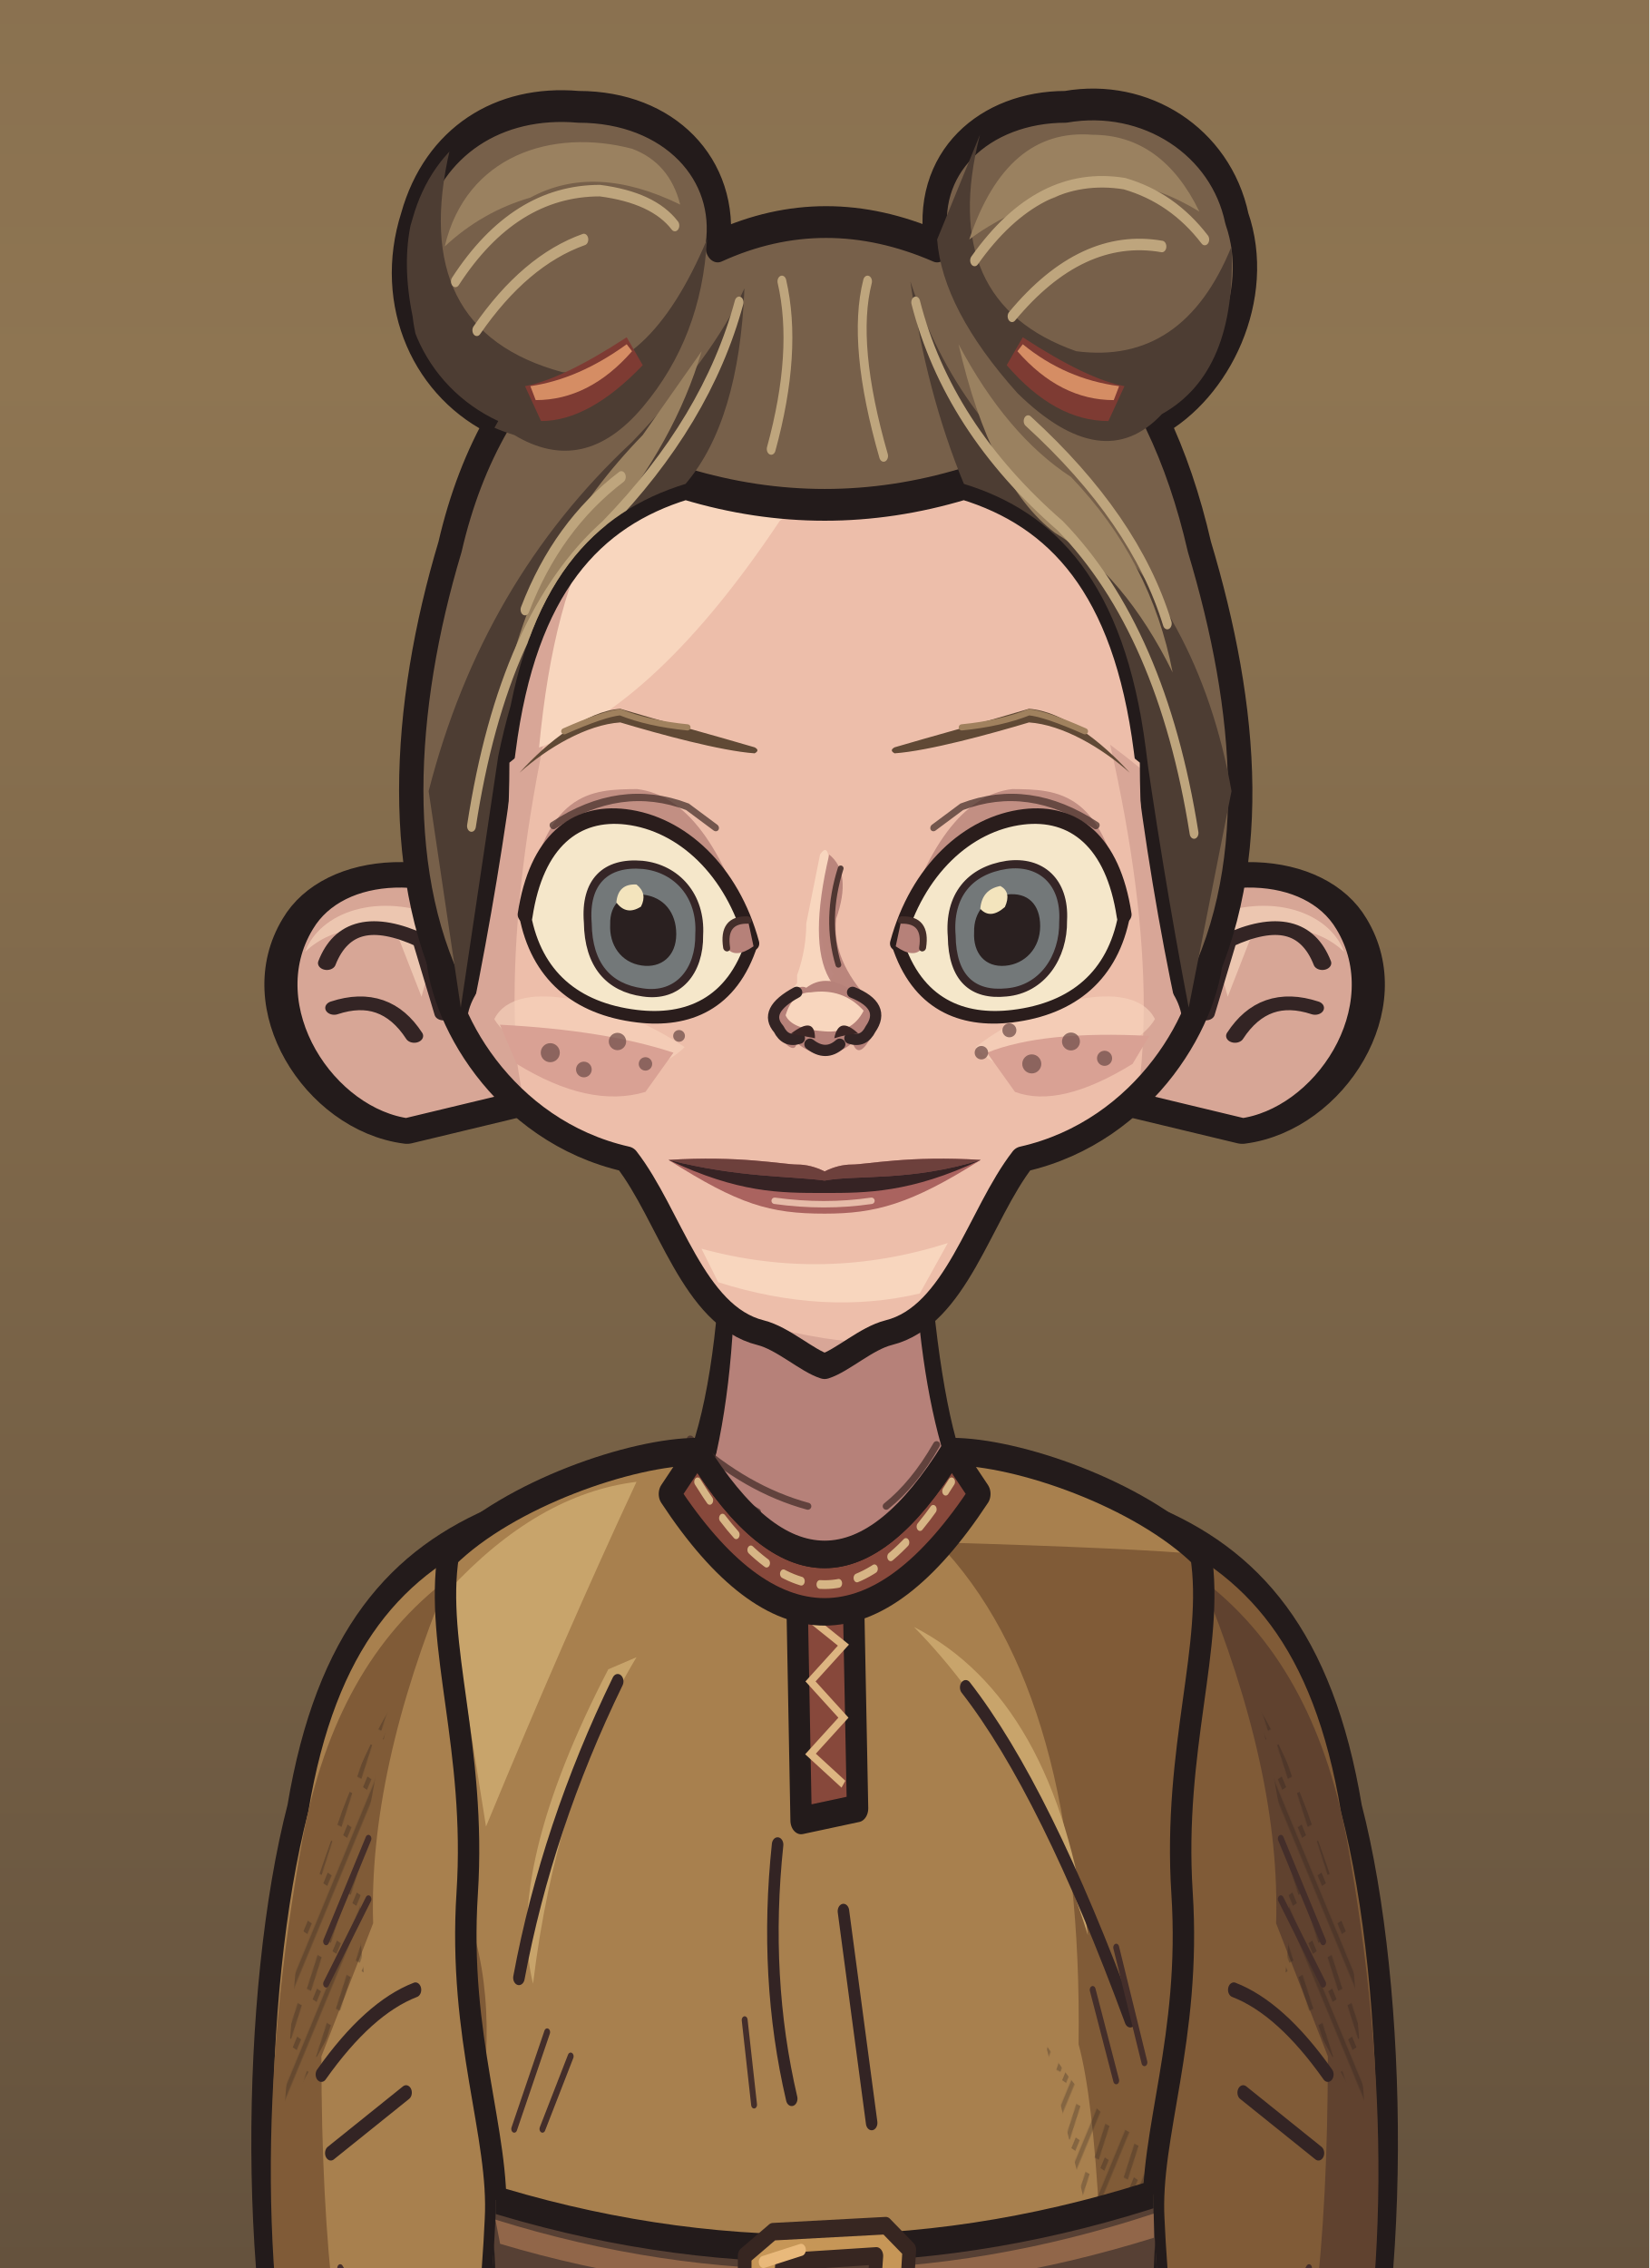
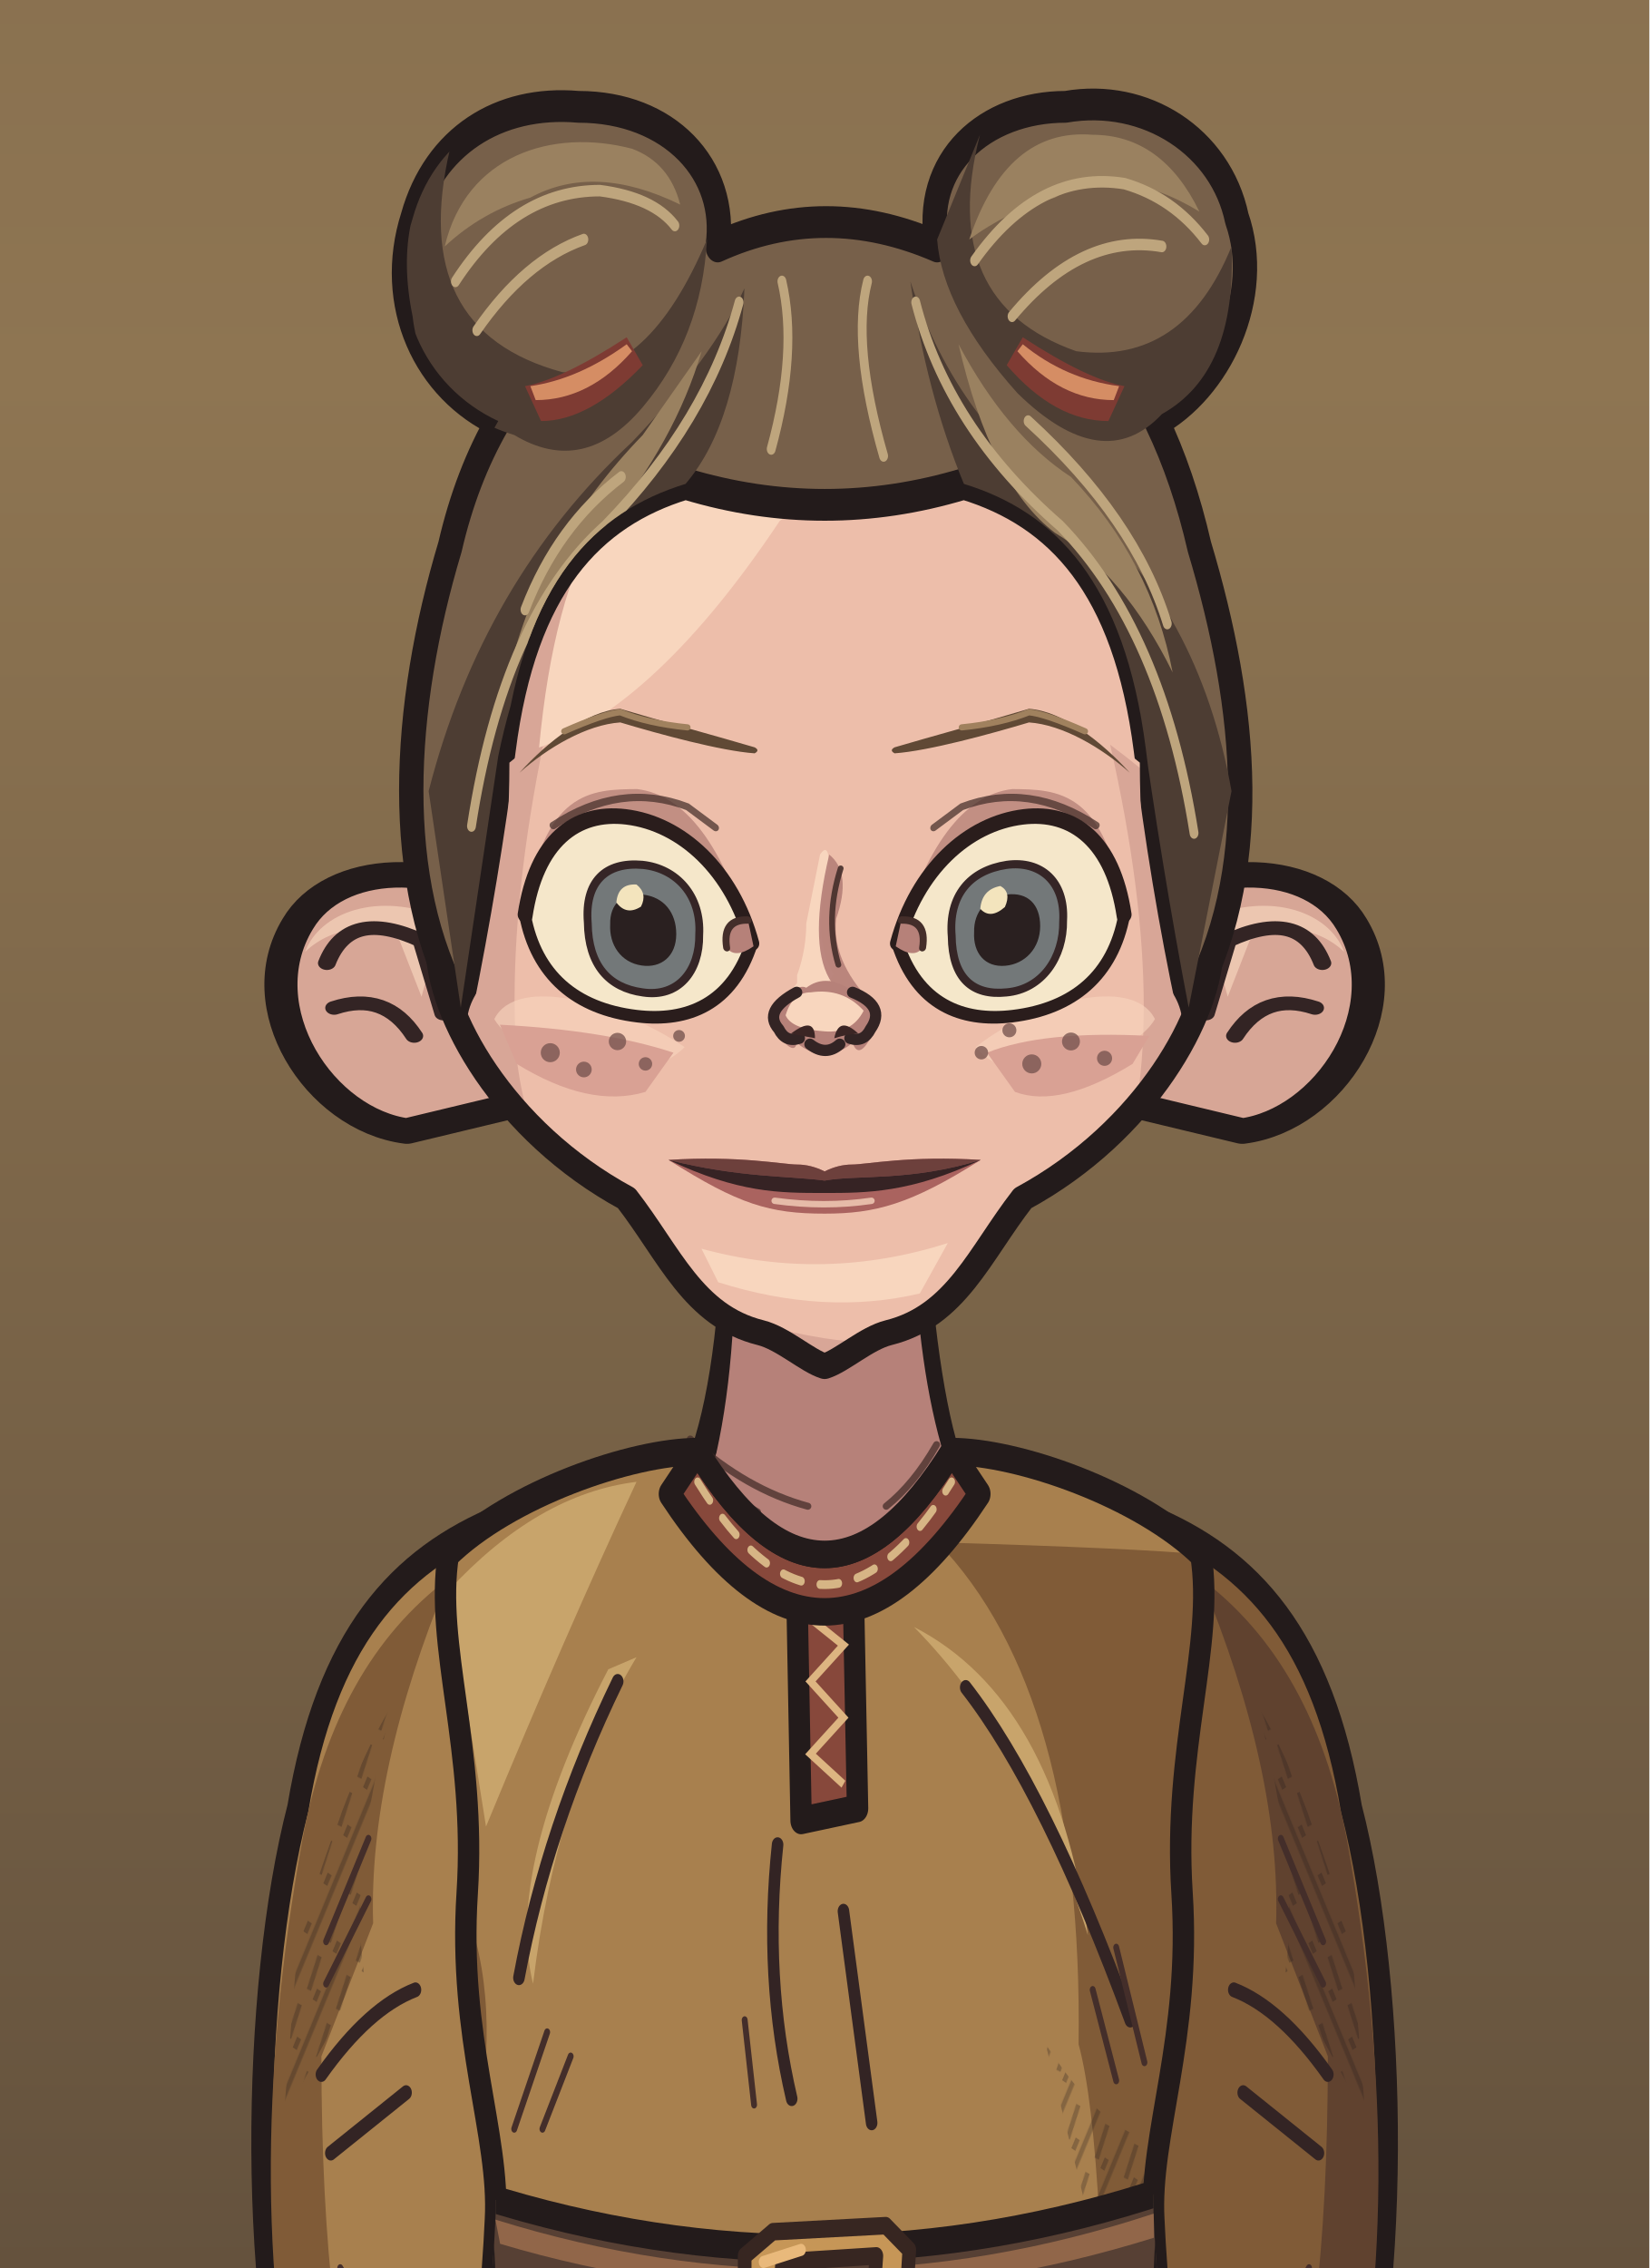
<svg xmlns="http://www.w3.org/2000/svg" xmlns:xlink="http://www.w3.org/1999/xlink" aria-labelledby="title" width="320" height="440" viewBox="0 0 320 440" role="img">
  <defs>
    <style>
      .edge {stroke:#231b1b;stroke-width:4.55;stroke-linecap:round;stroke-linejoin:round}
      .seam {fill:none;stroke:#332424;stroke-width:2.45;stroke-linecap:round;stroke-linejoin:round}
      .etch {fill:none;stroke:#442e2a;stroke-width:1.25;stroke-linecap:round}
      .hair-line {fill:none;stroke:#967661;stroke-width:1.45;stroke-linecap:round}
      .white {fill:#f5e7ca;stroke:#2a1d1c;stroke-width:2.65;stroke-linejoin:round}
      .label {fill:#efdfc1;font:600 20px Georgia,serif}
      .muted {fill:#b8aa96;font:13px 'Segoe UI',sans-serif}
      .section {fill:#dcbb8e;font:600 14px 'Segoe UI',sans-serif}
    </style>
    <linearGradient id="umber" x2="0" y2="1" gradientUnits="objectBoundingBox">
      <stop stop-color="#594639" />
      <stop offset=".56" stop-color="#8e7552" />
      <stop offset="1" stop-color="#3c3029" />
    </linearGradient>
    <linearGradient id="ash" x2="0" y2="1" gradientUnits="objectBoundingBox">
      <stop stop-color="#3b423d" />
      <stop offset=".56" stop-color="#7a7d67" />
      <stop offset="1" stop-color="#242b28" />
    </linearGradient>
    <linearGradient id="rose" x2="0" y2="1" gradientUnits="objectBoundingBox">
      <stop stop-color="#51404a" />
      <stop offset=".56" stop-color="#8a6972" />
      <stop offset="1" stop-color="#372c33" />
    </linearGradient>
    <pattern id="paper-grain" width="63" height="57" patternUnits="userSpaceOnUse">
      <path d="M1 16l2-1m21-4 5-2m16 7 6-1M12 32l3-1m16 11 4-1m20-14 4 1M4 51l5-1m41 0 9-2" fill="none" stroke="#231a1b" stroke-width=".85" opacity=".19" />
      <path d="M4 5l9-1m29 2 2-1M1 40l4-1m12 9 1-1m21-23 4-1m9 12 5-2" fill="none" stroke="#f0dbb5" stroke-width=".85" opacity=".23" />
      <path d="M16 19h.6m13-3h.7m28 6h.7m-39 15h.6m23 4h.6m-12 11h.7m29-39h.7" fill="none" stroke="#21191a" stroke-width="1.2" opacity=".28" stroke-linecap="round" />
    </pattern>
    <pattern id="ink-lines" width="7" height="9" patternUnits="userSpaceOnUse" patternTransform="rotate(28)">
      <path d="M1 -2V10m2.8-8 .6 6m1.9-1v5" stroke="#271d1d" stroke-width=".95" fill="none" opacity=".65" />
    </pattern>
    <radialGradient id="vignette" cx=".5" cy=".39" r=".72">
      <stop offset=".47" stop-color="#20191c" stop-opacity="0" />
      <stop offset="1" stop-color="#20191c" stop-opacity=".48" />
    </radialGradient>
    <g id="firs" fill="currentColor">
      <path d="M10 439Q15 379 12 300L9 220 15 146 15 54 19 80 21 147 28 230 25 326 29 439Z" />
      <path d="M17 169Q27 174 45 174L57 169 49 179 27 187 17 185                M18 194Q29 196 52 192L63 183 56 194 26 205 16 207                M15 225Q46 230 67 218L77 206 71 223 42 238 18 241                M17 252Q48 255 78 245L91 230 84 249 52 266 20 269                M14 282Q40 281 71 278L88 261 84 281 57 291 19 298                M19 312Q43 316 69 310L88 299 84 310 58 322 22 325" />
      <path d="M6 312 0 315V284L11 285M0 266 13 270V250L0 249M0 220 15 221 15 206 0 202                M0 180 16 181V167L0 165M0 141 15 150V138L0 133M0 112 17 127V118L0 104" />
      <path d="M64 440Q55 380 58 324L59 258 63 217 68 222 65 266 68 328 76 440Z                M63 291Q78 294 89 282L100 267 96 283 81 301 62 307                M63 323Q80 323 106 304L98 321 68 339                M63 316Q44 306 37 293L41 307 64 329Z" />
    </g>
    <g id="brambles" fill="none" stroke="currentColor" stroke-linecap="round" stroke-linejoin="round">
      <path stroke-width="3.8" d="M9 440Q13 401 21 380T26 333m-8 57Q39 375 43 352m-28 46Q6 377 0 376M41 440Q41 402 63 385m-20 44q26-6 39-30" />
      <path stroke-width="2" d="M23 364l14-13m-12 4-7-15m20 29 17-4m-15-1 1-11m13 49 2-17m2 14 18-5m-34 32q-12-10-17-10" />
    </g>
    <g id="night-scratches" fill="none" stroke="currentColor" stroke-width="1.2" stroke-linecap="round">
      <path d="M16 113q32-11 54-8m-30 9 16-3m184-40q19-4 44 1m-11 7 19 4                M24 335q33-3 68-16m-44 16 26-4m164-9q31 5 60-3m-39 8 38-3                M27 391q22-6 52-5m168 14q28-8 57-8m-40 11 24-4                M55 178l18-6m177 36 17 3m-12-4 17-1" />
    </g>
    <g id="shirt-setting">
      <rect width="320" height="440" fill="url(#umber)" />
      <path d="M50 217q24 8 64 1l-15 7-56 6m176-90q39-13 70-5l-26 4 28 2-64 6" fill="#856c54" opacity=".5" />
      <use xlink:href="#firs" style="color:#342827" opacity=".52" transform="translate(-26 8)" />
      <use xlink:href="#firs" style="color:#413128" opacity=".58" transform="translate(340 101) scale(-1 .81)" />
      <use xlink:href="#night-scratches" style="color:#dfbb87" opacity=".28" />
      <use xlink:href="#brambles" style="color:#291f22" opacity=".71" />
      <rect width="320" height="440" fill="url(#vignette)" />
      <rect width="320" height="440" fill="url(#paper-grain)" />
    </g>
    <g id="armor-setting">
      <rect width="320" height="440" fill="url(#ash)" />
      <path d="M42 173q49-4 68 3l-43 6 25 3-49 4m151 35q47 10 104-6l-26 14-62 8Z" fill="#707764" opacity=".48" />
      <use xlink:href="#firs" style="color:#27312c" opacity=".64" transform="translate(-36 30)" />
      <use xlink:href="#firs" style="color:#303833" opacity=".75" transform="translate(324 45) scale(-.86 1.03)" />
      <use xlink:href="#brambles" style="color:#252a27" opacity=".62" transform="translate(319 10) scale(-1 1)" />
      <use xlink:href="#night-scratches" style="color:#d8d8a9" opacity=".28" transform="translate(-2 21)" />
      <rect width="320" height="440" fill="url(#vignette)" />
      <rect width="320" height="440" fill="url(#paper-grain)" />
    </g>
    <g id="woman-setting">
      <rect width="320" height="440" fill="url(#rose)" />
      <path d="M44 235q40-4 76-1l-20 6-36 2 19 3-44 5m183-50q35 3 60-3l-24 9-31 2" fill="#775d65" opacity=".6" />
      <use xlink:href="#firs" style="color:#3b2b34" opacity=".58" transform="translate(-20 84) scale(.86 .91)" />
      <use xlink:href="#firs" style="color:#3d2e39" opacity=".68" transform="translate(327 54) scale(-.85 .98)" />
      <path d="M300 440q-2-82-6-173l-9-103 7-35 12 42 9 98 7 171Z                M294 195q-10-18-25-24l-15-1 13-4 11 2 18 15                M285 162q-13-22-34-27l-7 4 7-11 17 4 20 17                M303 242q-18-23-36-27l-13 3 15-9 11 2 21 15" fill="#3a2b33" opacity=".64" />
      <use xlink:href="#brambles" style="color:#2d2229" opacity=".8" transform="translate(12 6)" />
      <use xlink:href="#night-scratches" style="color:#e1b8a8" opacity=".28" transform="translate(0 7)" />
      <rect width="320" height="440" fill="url(#vignette)" />
      <rect width="320" height="440" fill="url(#paper-grain)" />
    </g>
    <pattern id="mail-rings" width="14" height="13" patternUnits="userSpaceOnUse" patternTransform="rotate(-7)">
      <path d="M-1 2q3-3 6 0 1 3-2 5Q0 8-1 5M6 2q3-3 6 0 1 3-2 5Q7 8 6 5M3 8q3-3 6 0 1 3-2 5-3 1-4-2M10 8q3-3 6 0" fill="none" stroke="#2d2c28" stroke-width="1.6" stroke-linecap="round" />
      <path d="M-.5 4q1.5-2 3-1m5 1q1.4-2 3-1M4 10q1.5-2 3-1m4 1q1.4-2 3-1" fill="none" stroke="#9a9b87" stroke-width="1.12" opacity=".78" stroke-linecap="round" />
    </pattern>
    <pattern id="armor-plates" width="47" height="24" patternUnits="userSpaceOnUse" patternTransform="translate(4 4) rotate(2)">
      <path d="M1 0l21 .7 1 18-3 3-17-1-1-4Zm24 1 19-1 2 15-3 7-19-2Z" fill="#85867a" stroke="#352e2a" stroke-width="1.75" stroke-linejoin="round" />
      <path d="M2 2l18 .2-.2 4L5 7 4 17Zm24 0 16-1 1 4-14 2-3 10Z" fill="#a9a58d" />
      <path d="M19 4l4 14-3 3-16-1 13-4Zm22 2 4 10-2 5-17-1 13-4Z" fill="#62655f" />
      <path d="M7 7l1-.5m6 12 3-2m16-7 5-1m-7 5 4-2" fill="none" stroke="#d0c0a0" stroke-width=".9" opacity=".76" />
      <path d="M6 12q2-2 2.7 1-1 2.2-2.7.5Zm12 1q1.8-2 2.4.6-1 2.6-2.5.8Zm11 1q1-2.2 2.8-1-.2 2.9-2.8 2.1Zm12-2q2.2-1.4 2.3.8-1 2.3-2.3.5Z" fill="#3c342d" />
    </pattern>
    <clipPath id="portrait-frame">
      <rect width="320" height="752" />
    </clipPath>
    <clipPath id="wardrobe-torso-mask">
      <path d="M133 273 C119 273 93 280 80 290 C77 305 86 322 84 346 C82 370 91 386 90 400 C89 418 82 476 57 622 Q160 641 263 622 C238 476 231 418 230 400 C229 386 238 370 236 346 C234 322 243 305 240 290 C227 280 201 273 187 273 Q160 307 133 273Z" />
    </clipPath>
    <clipPath id="wardrobe-sleeve-mask">
      <path d="M91 284C69 291 54 304 48 332C38 362 37 415 50 445H92L109 336Z" />
    </clipPath>
    <clipPath id="face-shape-clip">
-       <path d="M 160 54 C 194 54 221 71 225 128 C 226 143 229 156 229 169 C 229 181 217.52 202 195.4 207 C 187.636 217 183.5 235 171.44 238 C 167.44 239 163.168 243 160 244 C 156.832 243 152.56 239 148.56 238 C 136.5 235 132.364 217 124.6 207 C 102.48 202 91 181 91 169 C 91 156 94 143 95 128 C 99 71 126 54 160 54 Z" />
+       <path d="M 160 54 C 194 54 221 71 225 128 C 226 143 229 156 229 169 C 229 181 217.52 202 195.4 214 C 187.636 224 183.5 235 171.44 238 C 167.44 239 163.168 243 160 244 C 156.832 243 152.56 239 148.56 238 C 136.5 235 132.364 224 124.6 214 C 102.48 202 91 181 91 169 C 91 156 94 143 95 128 C 99 71 126 54 160 54 Z" />
    </clipPath>
    <clipPath id="face-features-eye-left">
      <path d="M-21 0 C-19 -13 -12 -19 -3 -19 C7 -19 16 -12 19.5 0 C16 11 8 15 -1 15 C-12 15 -19 10 -21 0Z" />
    </clipPath>
    <clipPath id="face-features-eye-right">
      <path d="M-21 0 C-19 -13 -12 -19 -3 -19 C7 -19 16 -12 19.5 0 C16 11 8 15 -1 15 C-12 15 -19 10 -21 0Z" />
    </clipPath>
    <clipPath id="face-features-nose-bridge">
      <path d="M154 144H167V179L172 185V187H149V185L154 179Z" />
    </clipPath>
    <mask id="hair-face-opening" maskUnits="userSpaceOnUse" x="0" y="0" width="320" height="440">
      <rect fill="white" x="0" y="0" width="320" height="440" />
      <g clip-path="url(#face-shape-clip)">
        <path d="M103.7 136.2C110.5 130.664 117.5 125.182 123.5 124.782C130.5 126.882 141.5 129.882 149 131.664Q160 139.664 171 131.664C178.5 129.882 189.5 126.882 196.5 124.782C202.5 125.182 209.5 130.664 216.3 136.2C216.3 145.2 216.9 149 216.9 166C216.9 175 224 175 224 184V300H96V184C96 175 103.1 175 103.1 166C103.1 149 103.7 145.2 103.7 136.2Z" fill="black" />
      </g>
    </mask>
    <clipPath id="hair-crown-clip">
      <path d="M92 176C79 158 81 133 90 110Q93 100 99 92C85 87 78 75 83 63C87 52 99 46 114 47C131 47 142 56 140 67Q160 60 181 67C178 55 190 47 205 47C220 45 234 52 237 63C242 74 234 87 222 92Q227 100 230 110C239 133 242 157 228 176Q223 158 220 139C216 115 203 105 186 101Q160 107 134 101C117 105 104 115 100 139Q97 157 92 176Z" />
    </clipPath>
    <clipPath id="full-costume-hands-clip">
      <rect x="0" y="447" width="320" height="305" />
    </clipPath>
  </defs>
  <svg width="320" height="440" viewBox="81.938 380.67 156.125 214.671" overflow="hidden">
    <rect width="320" height="752" fill="url(#umber)" />
    <g data-part="child-figure" transform="translate(160 731) scale(0.53) translate(-160 -661)">
      <g data-part="full-costume">
        <ellipse cx="160" cy="661" rx="98" ry="10" fill="#261f20" opacity=".5" />
        <g transform="matrix(1 0 0 .76 0 105.6)">
          <g>
            <g transform="translate(9 0)">
              <path d="M99 689Q119 683 138 691L142 718Q139 728 120 729H86Q72 728 77 717Q82 708 99 704Z" fill="#654939" class="edge" />
              <path d="M86 718Q108 706 137 711L139 720Q110 730 83 724Z" fill="#87624a" />
              <path d="M101 711L103 700Q115 704 136 707" class="etch" />
              <path d="M83 725Q108 731 137 724" class="seam" />
            </g>
          </g>
          <g transform="translate(320 0) scale(-1 1)">
            <g transform="translate(9 0)">
              <path d="M99 689Q119 683 138 691L142 718Q139 728 120 729H86Q72 728 77 717Q82 708 99 704Z" fill="#654939" class="edge" />
              <path d="M86 718Q108 706 137 711L139 720Q110 730 83 724Z" fill="#87624a" />
              <path d="M101 711L103 700Q115 704 136 707" class="etch" />
              <path d="M83 725Q108 731 137 724" class="seam" />
            </g>
          </g>
        </g>
      </g>
      <g clip-path="url(#portrait-frame)">
        <g data-part="neck">
          <g id="face-shape-neck">
            <path d="M 144 219 Q 143 249 137 263 Q 130 270 114 278 L 131 301 189 301 206 278 Q 190 270 183 263 Q 178 250 176 219 Z" fill="#e0b09f" class="edge" />
            <path d="M 144 224 176 224 Q 177 247 182 262 Q 178 275 160 277 Q 142 275 139 266 Q 144 249 144 224 Z" fill="#b68179" />
            <path d="M 136 257 q 10 9 21 12 m -16 -3 7 4 m 32 -12 q -4 7 -9 11" class="etch" opacity=".75" />
          </g>
        </g>
        <g data-part="wardrobe" transform="matrix(0.84 0 0 1.08 25.6 -35.6)">
          <path d="M91 284C69 291 54 304 48 332C38 362 37 415 50 445H92L109 336Z" fill="#a8804e" class="edge" data-part="sleeve-outline" data-side="left" />
          <path d="M49 337 Q56 308 80 294 Q63 326 64 351 L53 373 Q53 421 64 444 H50 Q35 397 49 337Z" fill="#805b37" />
          <path d="M48 354 Q59 326 68 315 Q59 342 62 359 L45 383Z" fill="url(#ink-lines)" opacity=".44" />
          <path d="M53 376 q10 -11 20 -14 m-18 27 16 -10 M52 414 q4 11 13 21" class="seam" />
          <path d="M54 354 l9 -17 m-9 24 9 -14 m-6 61 10 13" class="etch" />
          <g clip-path="url(#wardrobe-sleeve-mask)">
            <path d="M44.0 437Q71 444 97.0 437V445H44.0Z" fill="#805b37" />
            <path d="M44.0 437Q71 444 97.0 437" fill="none" stroke="#60422f" stroke-width="2" />
          </g>
          <g transform="translate(320 0) scale(-1 1)">
            <path d="M91 284C69 291 54 304 48 332C38 362 37 415 50 445H92L109 336Z" fill="#805b37" class="edge" data-part="sleeve-outline" data-side="right" />
            <path d="M49 337 Q56 308 80 294 Q63 326 64 351 L53 373 Q53 421 64 444 H50 Q35 397 49 337Z" fill="#60422f" />
            <path d="M48 354 Q59 326 68 315 Q59 342 62 359 L45 383Z" fill="url(#ink-lines)" opacity=".44" />
            <path d="M53 376 q10 -11 20 -14 m-18 27 16 -10 M52 414 q4 11 13 21" class="seam" />
            <path d="M54 354 l9 -17 m-9 24 9 -14 m-6 61 10 13" class="etch" />
            <g clip-path="url(#wardrobe-sleeve-mask)">
              <path d="M44.0 437Q71 444 97.0 437V445H44.0Z" fill="#805b37" />
              <path d="M44.0 437Q71 444 97.0 437" fill="none" stroke="#60422f" stroke-width="2" />
            </g>
          </g>
          <path d="M133 273 C119 273 93 280 80 290 C77 305 86 322 84 346 C82 370 91 386 90 400 C89 418 82 476 57 622 Q160 641 263 622 C238 476 231 418 230 400 C229 386 238 370 236 346 C234 322 243 305 240 290 C227 280 201 273 187 273 Q160 307 133 273Z" fill="#a8804e" />
          <g data-part="torso" clip-path="url(#wardrobe-torso-mask)">
            <path d="M80 296 Q99 280 120 278 Q105 303 88 335Z" fill="#c8a46b" />
            <path d="M184 288 Q227 289 240 290 L268 632 H213 Q226 405 214 371 Q215 313 184 288Z" fill="#805b37" />
            <path d="M81 344 Q91 359 87 381 L72 402 L64 359Z" fill="#805b37" />
            <path d="M207 371 Q223 390 235 386 L234 416 L220 412Z" fill="url(#ink-lines)" opacity=".42" />
            <path d="M120 307 Q103 329 98 361 Q92 342 114 309Z M179 302 Q209 314 216 353 Q203 321 179 302Z" fill="#c8a46b" />
            <path d="M133 412Q124 460 113 617Q100 602 133 412Z M174 418Q185 444 197 619Q183 606 174 418Z" fill="#c8a46b" opacity=".68" />
            <path d="M134 423Q120 480 113 610 M158 447Q157 490 150 612" class="etch" />
            <path d="M62 615Q160 634 258 615" class="seam" />
            <path d="M116 311 Q101 335 95 360 M190 312 Q207 329 225 367 M150 338 q-3 22 3 42 m11 -31 6 35 M184 420q5 12 6 24" class="seam" />
            <path d="M101 369 l-7 16 m12 -12 -6 12 M222 355 l6 19 m-11 -12 5 15 M143 367 l2 14 m65 44 4 13" class="etch" />
            <path d="M154 292h12l1 40-12 2Z" fill="#87483b" class="edge" />
            <path d="M156 300l8 5-7 6 7 6-7 6 7 5" fill="none" stroke="#ddb581" stroke-width="1.4" />
            <path d="M133 273 Q160 307 187 273 L193 280 Q160 319 127 280Z" fill="#87483b" class="edge" />
            <path d="M133 278 Q160 312 187 278" fill="none" stroke="#d6b585" stroke-width="1.45" stroke-dasharray="4 4" stroke-linecap="round" />
          </g>
          <path d="M133 273 C119 273 93 280 80 290 C77 305 86 322 84 346 C82 370 91 386 90 400 C89 418 82 476 57 622 Q160 641 263 622 C238 476 231 418 230 400 C229 386 238 370 236 346 C234 322 243 305 240 290 C227 280 201 273 187 273 Q160 307 133 273Z" fill="none" class="edge" />
          <g data-part="belt" clip-path="url(#wardrobe-torso-mask)">
            <path d="M87 396 Q160 414 233 395 L232 413 Q160 430 88 414Z" fill="#574034" class="edge" />
            <path d="M90 400 Q160 417 230 399 L230 403 Q160 420 91 404Z" fill="#916649" />
            <path d="M92 410 Q160 426 228 409" fill="none" stroke="#bd9369" stroke-width="1.35" stroke-dasharray="3 3" stroke-linecap="round" />
            <path d="M149 402l24 -1 5 4-1 13-5 4-24 -1-5 -4v-11Z M151 407l-1 9 20 1 1 -11Z" fill="#c69657" fill-rule="evenodd" stroke="#372621" stroke-width="2.9" stroke-linejoin="round" />
            <path d="M156 412l16 -1m-25 -4 8 -2" fill="none" stroke="#e9b97b" stroke-width="2" stroke-linecap="round" />
          </g>
        </g>
        <g id="face-shape">
          <g id="face-shape-ears">
            <g transform="translate(101 179) scale(-1.3 1)">
              <path d="M -4 -15 C 7 -26 22 -25 27 -14 C 34 1 24 21 12 23 L -4 18 Z" fill="#d7a696" class="edge" />
              <path d="M 7 -15 C 16 -20 24 -16 26 -9 C 22 -14 16 -14 13 -11 L 10 -1 Z" fill="#f8d6be" opacity=".66" />
              <path d="M 23 -7 Q 20 -17 10 -11 L 7 2 M 22 1 Q 15 -2 11 6" class="seam" />
            </g>
            <g transform="translate(219 179) scale(1.3 1)">
              <path d="M -4 -15 C 7 -26 22 -25 27 -14 C 34 1 24 21 12 23 L -4 18 Z" fill="#d7a696" class="edge" />
              <path d="M 7 -15 C 16 -20 24 -16 26 -9 C 22 -14 16 -14 13 -11 L 10 -1 Z" fill="#f8d6be" opacity=".66" />
              <path d="M 23 -7 Q 20 -17 10 -11 L 7 2 M 22 1 Q 15 -2 11 6" class="seam" />
            </g>
          </g>
-           <path d="M 160 54 C 194 54 221 71 225 128 C 226 143 229 156 229 169 C 229 181 217.52 202 195.4 207 C 187.636 217 183.5 235 171.44 238 C 167.44 239 163.168 243 160 244 C 156.832 243 152.56 239 148.56 238 C 136.5 235 132.364 217 124.6 207 C 102.48 202 91 181 91 169 C 91 156 94 143 95 128 C 99 71 126 54 160 54 Z" fill="#edbeaa" />
+           <path d="M 160 54 C 194 54 221 71 225 128 C 226 143 229 156 229 169 C 229 181 217.52 202 195.4 214 C 187.636 224 183.5 235 171.44 238 C 167.44 239 163.168 243 160 244 C 156.832 243 152.56 239 148.56 238 C 136.5 235 132.364 224 124.6 214 C 102.48 202 91 181 91 169 C 91 156 94 143 95 128 C 99 71 126 54 160 54 Z" fill="#edbeaa" />
          <g clip-path="url(#face-shape-clip)">
            <path d="M 70 141 Q 104 91 123 84 Q 102 148 105 189 Q 110 231 160 239 Q 192 244 211 214 Q 223 186 211 133 Q 235 151 250 174 L 250 265 70 265 Z" fill="#d8a697" />
            <path d="M 109 133.5 Q 114 80 142 79 Q 173 70 195 88 Q 174 79 152 93 Q 130 126 109 133.5 Z" fill="#f8d6be" />
            <g transform="translate(160 0) scale(-1 1)">
              <path d="M 25 187 C 37 179 55 174 59 182 C 55 189 34 196 25 187 Z" fill="#f8d6be" opacity=".605" />
              <path d="M 27 188 Q 39 184 58 183 L 55 190 Q 42 198 32 195 Z" fill="#d9a194" />
            </g>
            <g transform="translate(160 0) scale(1 1)">
              <path d="M 27 187 C 37 179 55 174 59 182 C 55 189 34 196 27 187 Z" fill="#f8d6be" opacity=".605" />
              <path d="M 29 188 Q 39 184 58 185 L 55 190 Q 42 198 34 195 Z" fill="#d9a194" />
            </g>
            <path d="M 92 183 Q 99 211 120 232 L 132 247 119 248 Q 98 234 85 212 Z M 229 184 Q 224 217 203 241 L 193 250 209 247 Q 230 233 240 211 Z" fill="url(#ink-lines)" opacity=".14" />
            <path d="M 138 223 Q 160 229 182 222 L 177 231 Q 160 235 141 229 Z" fill="#f8d6be" />
            <circle cx="111" cy="188" r="1.7" fill="#76534e" opacity=".78" />
            <circle cx="117" cy="191" r="1.4" fill="#76534e" opacity=".78" />
            <circle cx="123" cy="186" r="1.55" fill="#76534e" opacity=".78" />
            <circle cx="128" cy="190" r="1.2" fill="#76534e" opacity=".78" />
            <circle cx="134" cy="185" r="1.05" fill="#76534e" opacity=".78" />
            <circle cx="188" cy="188" r="1.2" fill="#76534e" opacity=".78" />
            <circle cx="193" cy="184" r="1.25" fill="#76534e" opacity=".78" />
            <circle cx="197" cy="190" r="1.7" fill="#76534e" opacity=".78" />
            <circle cx="204" cy="186" r="1.6" fill="#76534e" opacity=".78" />
            <circle cx="210" cy="189" r="1.35" fill="#76534e" opacity=".78" />
          </g>
-           <path d="M 160 54 C 194 54 221 71 225 128 C 226 143 229 156 229 169 C 229 181 217.52 202 195.4 207 C 187.636 217 183.5 235 171.44 238 C 167.44 239 163.168 243 160 244 C 156.832 243 152.56 239 148.56 238 C 136.5 235 132.364 217 124.6 207 C 102.48 202 91 181 91 169 C 91 156 94 143 95 128 C 99 71 126 54 160 54 Z" fill="none" class="edge" />
+           <path d="M 160 54 C 194 54 221 71 225 128 C 226 143 229 156 229 169 C 229 181 217.52 202 195.4 214 C 187.636 224 183.5 235 171.44 238 C 167.44 239 163.168 243 160 244 C 156.832 243 152.56 239 148.56 238 C 136.5 235 132.364 224 124.6 214 C 102.48 202 91 181 91 169 C 91 156 94 143 95 128 C 99 71 126 54 160 54 Z" fill="none" class="edge" />
        </g>
        <g clip-path="url(#face-shape-clip)">
          <g data-part="eyes">
            <g transform="matrix(1 0.12 0 1.04 127.5 166)">
              <path d="M-21 0 C-18 -22 -9 -23 -1 -24 Q12 -24 19.5 0Z" fill="#b68179" opacity=".78" />
              <path d="M-16 -16 Q-4 -25 8 -22 L13 -19" class="etch" opacity=".72" />
              <path d="M-21 0 C-19 -13 -12 -19 -3 -19 C7 -19 16 -12 19.5 0 C16 11 8 15 -1 15 C-12 15 -19 10 -21 0Z" class="white" style="stroke-width:2.15" />
              <g clip-path="url(#face-features-eye-left)">
                <g transform="translate(0 0) scale(1 1)">
                  <path d="M-9.8 0 C-10.4 -7 -6.6 -10.9 0 -11.1 C6.1 -11.2 10.5 -7 10.1 -.3 C10.2 5.9 6.4 11 0 10.8 C-6.1 10.7 -9.7 7.2 -9.8 0Z" fill="#737879" stroke="#352526" stroke-width="1.4" />
                  <path d="M-5.8 -.2C-5.9-3.8-3.5-6 .1-6 3.8-6 6-3.6 6 .1 6 3.9 3.3 6.3-.2 6.2-3.9 6.1-6 3.3-5.8-.2Z" fill="#2a2020" />
                  <path d="M-4.7-4.1Q-4.4-7.4-1.1-7.6 .9-6.3-.3-3.9-2.9-2-4.7-4.1Z" fill="#f3e4bd" />
                </g>
              </g>
              <path d="M-21 0 C-19 -13 -12 -19 -3 -19 C7 -19 16 -12 19.5 0" fill="none" stroke="#2a1d1c" stroke-width="2.65" stroke-linecap="round" />
              <path d="M18.8 -3.8 Q14.2 -3.4 15 1.4 Q16.5 3.2 19.8 .6Z" fill="#b68179" />
              <path d="M18.8 -3.8 Q14.2 -3.4 15 1.4" class="etch" />
            </g>
            <g transform="matrix(-1 0.12 0 1.04 192.5 166)">
              <path d="M-21 0 C-18 -22 -9 -23 -1 -24 Q12 -24 19.5 0Z" fill="#b68179" opacity=".78" />
              <path d="M-16 -16 Q-4 -25 8 -22 L13 -19" class="etch" opacity=".72" />
              <path d="M-21 0 C-19 -13 -12 -19 -3 -19 C7 -19 16 -12 19.5 0 C16 11 8 15 -1 15 C-12 15 -19 10 -21 0Z" class="white" style="stroke-width:2.15" />
              <g clip-path="url(#face-features-eye-right)">
                <g transform="translate(0 0) scale(-1 1)">
                  <path d="M-9.8 0 C-10.4 -7 -6.6 -10.9 0 -11.1 C6.1 -11.2 10.5 -7 10.1 -.3 C10.2 5.9 6.4 11 0 10.8 C-6.1 10.7 -9.7 7.2 -9.8 0Z" fill="#737879" stroke="#352526" stroke-width="1.4" />
                  <path d="M-5.8 -.2C-5.9-3.8-3.5-6 .1-6 3.8-6 6-3.6 6 .1 6 3.9 3.3 6.3-.2 6.2-3.9 6.1-6 3.3-5.8-.2Z" fill="#2a2020" />
                  <path d="M-4.7-4.1Q-4.4-7.4-1.1-7.6 .9-6.3-.3-3.9-2.9-2-4.7-4.1Z" fill="#f3e4bd" />
                </g>
              </g>
              <path d="M-21 0 C-19 -13 -12 -19 -3 -19 C7 -19 16 -12 19.5 0" fill="none" stroke="#2a1d1c" stroke-width="2.65" stroke-linecap="round" />
              <path d="M18.8 -3.8 Q14.2 -3.4 15 1.4 Q16.5 3.2 19.8 .6Z" fill="#b68179" />
              <path d="M18.8 -3.8 Q14.2 -3.4 15 1.4" class="etch" />
            </g>
          </g>
          <g data-part="brows">
            <g transform="matrix(1 0 0 1 127.5 135)">
              <path d="M-22 3 C-17 -2.536 -10 -8.018 -4 -8.418 C3 -6.318 14 -3.318 20 -1.536 Q21 -1 20 -0.464 C14 -0.882 3 -3.882 -4 -5.982 C-10 -5.582 -17 -1.464 -22 3Z" fill="#604935" />
              <path d="M-14 -4.4 Q-7 -7.5 -4 -7.8 Q1 -5.8 8 -5.1" fill="none" stroke="#a0815e" stroke-width="1.1" stroke-linecap="round" />
            </g>
            <g transform="matrix(-1 0 0 1 192.5 135)">
              <path d="M-22 3 C-17 -2.536 -10 -8.018 -4 -8.418 C3 -6.318 14 -3.318 20 -1.536 Q21 -1 20 -0.464 C14 -0.882 3 -3.882 -4 -5.982 C-10 -5.582 -17 -1.464 -22 3Z" fill="#604935" />
              <path d="M-14 -4.4 Q-7 -7.5 -4 -7.8 Q1 -5.8 8 -5.1" fill="none" stroke="#a0815e" stroke-width="1.1" stroke-linecap="round" />
            </g>
          </g>
          <g data-part="nose" transform="translate(160 160) scale(.82 .82) translate(-160 -160)">
            <g clip-path="url(#face-features-nose-bridge)">
              <path d="M159 151 Q161 148 161 154 Q157 169 162 177 L158 183 152 182 Q156 174 156 166Z" fill="#f8d6be" />
              <path d="M161 151 Q166 155 162.5 165 Q161.5 174 170 183 L167 187 161 178 Q156.5 170 161 151Z" fill="#b68179" opacity=".93" />
              <path d="M163.5 154 Q160 165 163 175" class="etch" opacity=".9" />
            </g>
            <path d="M156 180 Q160 177 165 180 C167 180 166.09 180 168.5 182 Q172.5 186 170.5 190 Q167.5 196 166.09 192 Q160 197 153.91 192 Q153.5 195 149.5 190 Q147.5 186 151.5 183 Q154 179 156 180Z" fill="#b68179" />
            <path d="M157 181 Q164 180 168.5 185 Q165.95 190 160 189.5 Q152.775 189 151.5 186 Q153 181 157 181Z" fill="#f8d6be" />
            <path d="M153.91 181 Q146.5 185 150.0 189 Q151.5 192 154.5 191 M166.09 181 Q173.5 184 170.0 189 Q168.5 192 165.5 191" class="seam" />
            <path d="M152.65 190 q5.25 -4 5.25 1 q-5.25 -1 -5.25 -1Z M162.1 191 q1 -5 5.25 -1 q-2 0 -5.25 1Z" fill="#3b2524" />
            <path d="M156.8 192.3 Q160.25 195 163.3 192.3" class="seam" />
          </g>
          <g data-part="mouth" transform="translate(160 160) scale(.82 .82) translate(-160 -160)">
            <path d="M126 217.5 C141.3 216.5 151 218.5 154 218.5 Q157 218.5 160 220.0 Q163 218.5 166 218.5 C169 218.5 178.7 216.5 194 217.5 C178.7 227.2 171 229.2 160 229.2 C148 229.2 141.3 227.2 126 217.5Z" fill="#aa635f" />
            <path d="M126 217.5 C141.3 216.5 151 218.5 154 218.5 Q157 218.5 160 220.0 Q163 218.5 166 218.5 C169 218.5 178.7 216.5 194 217.5 C178.7 222.25 167 220.7 160 222 C153 221 141.3 221.4 126 217.5Z" fill="#56322f" opacity=".72" />
            <path d="M126 217.5 C141.3 221.4 153 221 160 222 C167 220.7 178.7 222.25 194 217.5 C178.7 224.7 169 224.7 160 224.7 C150 224.7 141.3 224.7 126 217.5Z" fill="#362324" />
            <path d="M149.12 226.4 Q160 227.9 170.2 226.4" fill="none" stroke="#f8d6be" stroke-width="1.4" stroke-linecap="round" opacity=".76" />
          </g>
        </g>
        <g id="hair-front">
          <g mask="url(#hair-face-opening)">
            <g transform="matrix(0.956 0 0 1.247 7.059 -39.529)">
              <path d="M92 176C79 158 81 133 90 110Q93 100 99 92C85 87 78 75 83 63C87 52 99 46 114 47C131 47 142 56 140 67Q160 60 181 67C178 55 190 47 205 47C220 45 234 52 237 63C242 74 234 87 222 92Q227 100 230 110C239 133 242 157 228 176Q223 158 220 139C216 115 203 105 186 101Q160 107 134 101C117 105 104 115 100 139Q97 157 92 176Z" fill="#77604a" class="edge" />
              <g clip-path="url(#hair-crown-clip)">
                <path d="M90 53Q82 79 111 85Q127 86 138 66Q137 80 126 90Q115 100 102 94Q85 90 83 77Q79 62 90 53Z M189 51Q181 75 207 82Q227 84 236 67Q237 85 223 91Q212 100 196 88Q182 76 181 66Z M86 145Q96 115 124 95Q139 83 145 73Q144 92 134 101Q107 110 99 140L92 176Z M176 72Q185 93 207 104Q230 119 236 145L228 176Q223 156 219 134Q212 110 186 101Q179 88 176 72Z" fill="#4d3d33" />
                <path d="M89 67C93 54 109 50 124 53Q131 55 133 61Q117 55 105 60Q96 62 89 67Z M187 66Q194 50 210 51Q223 51 230 62Q215 55 203 60Q194 62 187 66Z M101 128Q107 109 126 94L137 82Q132 95 119 107Q109 117 101 128Z M185 81Q194 94 206 100Q221 112 225 128Q216 114 203 108Q191 101 185 81Z" fill="#9a8160" />
                <path d="M91 72Q102 59 118 59Q128 60 132 64 M95 79Q104 69 115 66M188 69Q200 56 216 58Q225 60 231 66 M195 77Q208 65 223 67M94 150Q100 120 119 107Q138 92 144 75 M104 119Q110 107 122 100M150 96Q155 82 152 72 M171 97Q165 81 168 72M177 75Q183 93 204 107Q223 122 229 151 M198 92Q218 106 224 121" fill="none" stroke="#bea57d" stroke-width="1.65" stroke-linecap="round" stroke-linejoin="round" />
                <path d="M104 87Q111 86 123 80L126 84Q116 92 107 92Z M194 84L197 80Q209 86 216 87L213 92Q203 92 194 84Z" fill="#7e3b33" />
                <path d="M105 87Q114 86 123 81L124 82Q116 89 106 89Z M196 82L197 81Q205 86 215 87L214 89Q204 89 196 82Z" fill="#d58d64" />
              </g>
            </g>
          </g>
        </g>
      </g>
      <g data-part="handheld-equipment">
        <g transform="matrix(1 0 0 .76 0 105.6)">
          <g data-part="hands" clip-path="url(#full-costume-hands-clip)">
            <g>
              <path d="M77 441 Q76 454 77 464 Q79 474 85 473Q99 473 97 460 L94 442Z" fill="#edbeaa" class="edge" data-part="hand" />
              <path d="M85 458Q92 454 96 460 M84 464q5 4 8 3" class="etch" />
            </g>
            <g transform="translate(320 0) scale(-1 1)">
              <path d="M77 441 Q76 454 77 464 Q79 474 85 473Q99 473 97 460 L94 442Z" fill="#edbeaa" class="edge" data-part="hand" />
              <path d="M85 458Q92 454 96 460 M84 464q5 4 8 3" class="etch" />
            </g>
          </g>
        </g>
      </g>
    </g>
  </svg>
</svg>
